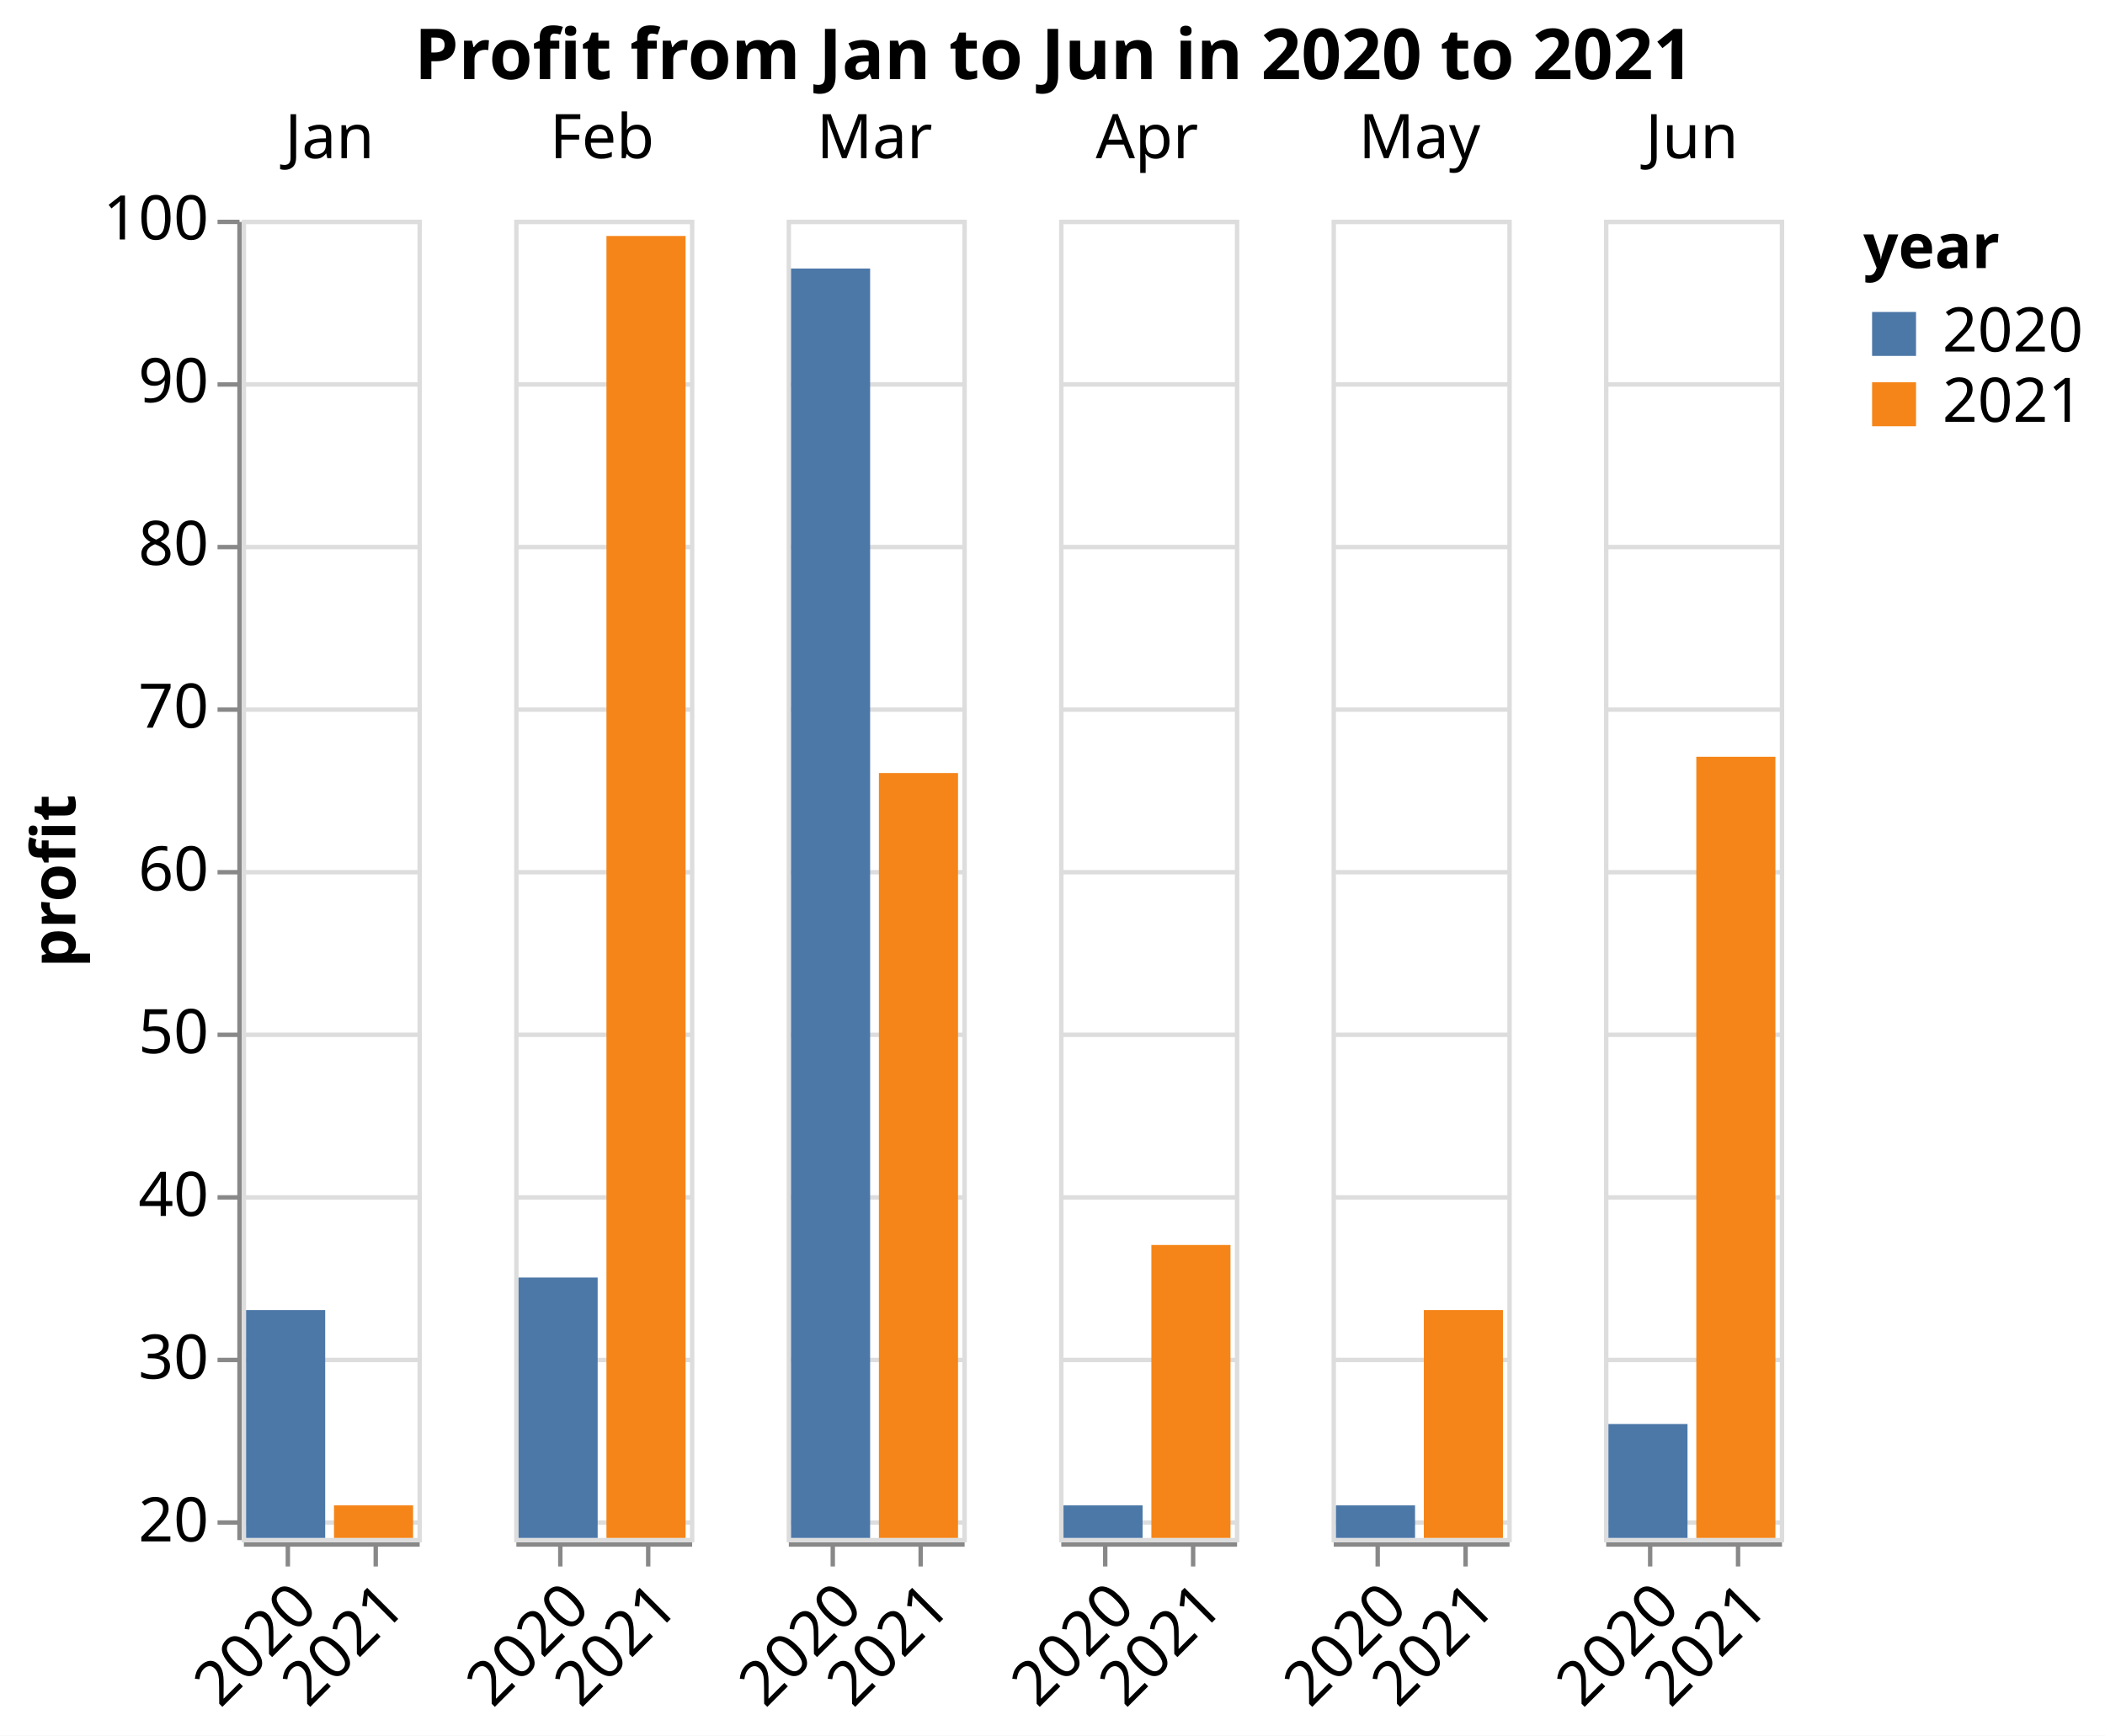
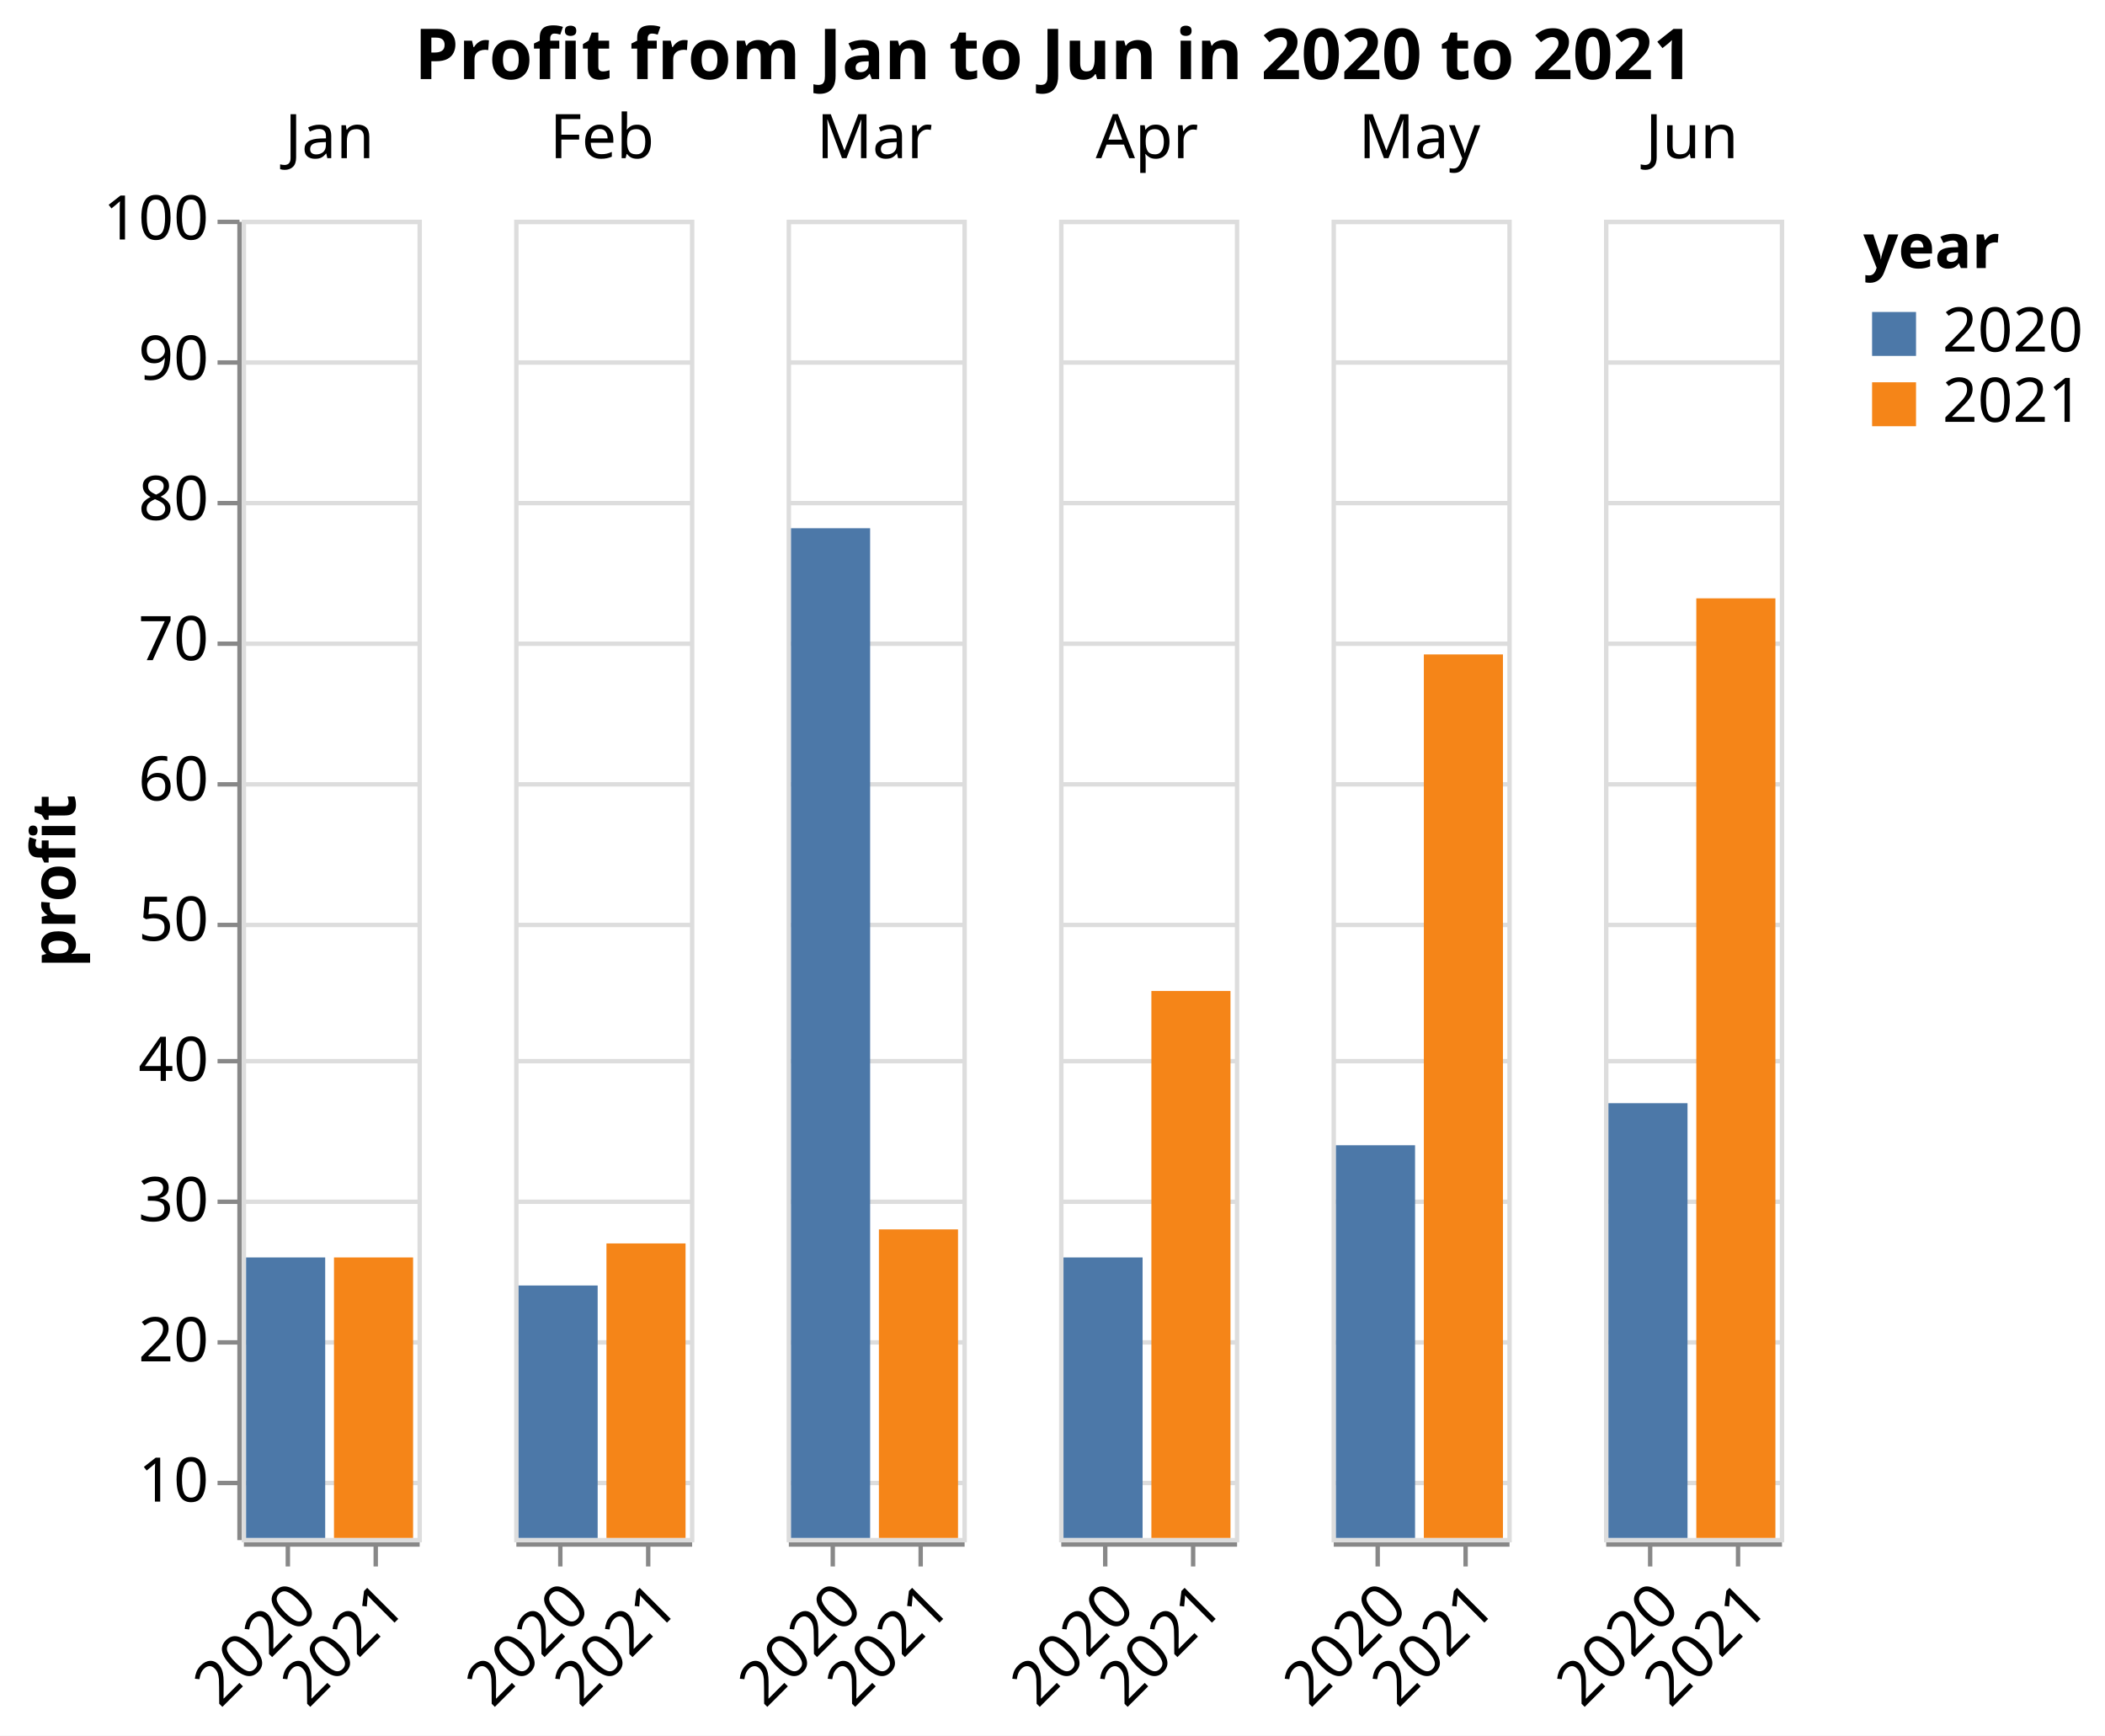
<svg xmlns="http://www.w3.org/2000/svg" version="1.1" class="marks" width="479" height="395" viewBox="0 0 479 395">
  <rect width="479" height="395" fill="white" />
  <g fill="none" stroke-miterlimit="10" transform="translate(55,50)">
    <g class="mark-group role-frame root" role="graphics-object" aria-roledescription="group mark container">
      <g transform="translate(0,0)">
        <path class="background" aria-hidden="true" d="M0,0h0v0h0Z" />
        <g>
          <g class="mark-group role-row-header row_header" role="graphics-object" aria-roledescription="group mark container">
            <g transform="translate(-1,0)">
              <path class="background" aria-hidden="true" d="M0,0h0v300h0Z" />
              <g>
-                 <g class="mark-group role-axis" role="graphics-symbol" aria-roledescription="axis" aria-label="Y-axis titled 'profit' for a linear scale with values from 19 to 100">
-                   <g transform="translate(0.5,0.5)">
-                     <path class="background" aria-hidden="true" d="M0,0h0v0h0Z" pointer-events="none" />
-                     <g>
-                       <g class="mark-rule role-axis-tick" pointer-events="none">
-                         <line transform="translate(0,296)" x2="-5" y2="0" stroke="#888" stroke-width="1" opacity="1" />
-                         <line transform="translate(0,259)" x2="-5" y2="0" stroke="#888" stroke-width="1" opacity="1" />
-                         <line transform="translate(0,222)" x2="-5" y2="0" stroke="#888" stroke-width="1" opacity="1" />
-                         <line transform="translate(0,185)" x2="-5" y2="0" stroke="#888" stroke-width="1" opacity="1" />
-                         <line transform="translate(0,148)" x2="-5" y2="0" stroke="#888" stroke-width="1" opacity="1" />
-                         <line transform="translate(0,111)" x2="-5" y2="0" stroke="#888" stroke-width="1" opacity="1" />
-                         <line transform="translate(0,74)" x2="-5" y2="0" stroke="#888" stroke-width="1" opacity="1" />
-                         <line transform="translate(0,37)" x2="-5" y2="0" stroke="#888" stroke-width="1" opacity="1" />
+                 <g class="mark-group role-axis" role="graphics-symbol" aria-roledescription="axis" aria-label="Y-axis titled 'profit' for a linear scale with values from 6 to 100">
+                   <g transform="translate(0.5,0.5)">
+                     <path class="background" aria-hidden="true" d="M0,0h0v0h0Z" pointer-events="none" />
+                     <g>
+                       <g class="mark-rule role-axis-tick" pointer-events="none">
+                         <line transform="translate(0,287)" x2="-5" y2="0" stroke="#888" stroke-width="1" opacity="1" />
+                         <line transform="translate(0,255)" x2="-5" y2="0" stroke="#888" stroke-width="1" opacity="1" />
+                         <line transform="translate(0,223)" x2="-5" y2="0" stroke="#888" stroke-width="1" opacity="1" />
+                         <line transform="translate(0,191)" x2="-5" y2="0" stroke="#888" stroke-width="1" opacity="1" />
+                         <line transform="translate(0,160)" x2="-5" y2="0" stroke="#888" stroke-width="1" opacity="1" />
+                         <line transform="translate(0,128)" x2="-5" y2="0" stroke="#888" stroke-width="1" opacity="1" />
+                         <line transform="translate(0,96)" x2="-5" y2="0" stroke="#888" stroke-width="1" opacity="1" />
+                         <line transform="translate(0,64)" x2="-5" y2="0" stroke="#888" stroke-width="1" opacity="1" />
+                         <line transform="translate(0,32)" x2="-5" y2="0" stroke="#888" stroke-width="1" opacity="1" />
                        <line transform="translate(0,0)" x2="-5" y2="0" stroke="#888" stroke-width="1" opacity="1" />
                      </g>
                      <g class="mark-text role-axis-label" pointer-events="none">
-                         <text text-anchor="end" transform="translate(-7,300.2963)" font-family="sans-serif" font-size="14px" fill="#000" opacity="1">20</text>
-                         <text text-anchor="end" transform="translate(-7,263.2593)" font-family="sans-serif" font-size="14px" fill="#000" opacity="1">30</text>
-                         <text text-anchor="end" transform="translate(-7,226.2222)" font-family="sans-serif" font-size="14px" fill="#000" opacity="1">40</text>
-                         <text text-anchor="end" transform="translate(-7,189.1852)" font-family="sans-serif" font-size="14px" fill="#000" opacity="1">50</text>
-                         <text text-anchor="end" transform="translate(-7,152.1481)" font-family="sans-serif" font-size="14px" fill="#000" opacity="1">60</text>
-                         <text text-anchor="end" transform="translate(-7,115.1111)" font-family="sans-serif" font-size="14px" fill="#000" opacity="1">70</text>
-                         <text text-anchor="end" transform="translate(-7,78.07407)" font-family="sans-serif" font-size="14px" fill="#000" opacity="1">80</text>
-                         <text text-anchor="end" transform="translate(-7,41.03704)" font-family="sans-serif" font-size="14px" fill="#000" opacity="1">90</text>
+                         <text text-anchor="end" transform="translate(-7,291.234)" font-family="sans-serif" font-size="14px" fill="#000" opacity="1">10</text>
+                         <text text-anchor="end" transform="translate(-7,259.3191)" font-family="sans-serif" font-size="14px" fill="#000" opacity="1">20</text>
+                         <text text-anchor="end" transform="translate(-7,227.4043)" font-family="sans-serif" font-size="14px" fill="#000" opacity="1">30</text>
+                         <text text-anchor="end" transform="translate(-7,195.4894)" font-family="sans-serif" font-size="14px" fill="#000" opacity="1">40</text>
+                         <text text-anchor="end" transform="translate(-7,163.5745)" font-family="sans-serif" font-size="14px" fill="#000" opacity="1">50</text>
+                         <text text-anchor="end" transform="translate(-7,131.6596)" font-family="sans-serif" font-size="14px" fill="#000" opacity="1">60</text>
+                         <text text-anchor="end" transform="translate(-7,99.74468)" font-family="sans-serif" font-size="14px" fill="#000" opacity="1">70</text>
+                         <text text-anchor="end" transform="translate(-7,67.82979)" font-family="sans-serif" font-size="14px" fill="#000" opacity="1">80</text>
+                         <text text-anchor="end" transform="translate(-7,35.91489)" font-family="sans-serif" font-size="14px" fill="#000" opacity="1">90</text>
                        <text text-anchor="end" transform="translate(-7,4)" font-family="sans-serif" font-size="14px" fill="#000" opacity="1">100</text>
                      </g>
                      <g class="mark-rule role-axis-domain" pointer-events="none">
                        <line transform="translate(0,300)" x2="0" y2="-300" stroke="#888" stroke-width="1" opacity="1" />
                      </g>
                      <g class="mark-text role-axis-title" pointer-events="none">
                        <text text-anchor="middle" transform="translate(-34.3584,150) rotate(-90) translate(0,-3)" font-family="sans-serif" font-size="14px" font-weight="bold" fill="#000" opacity="1">profit</text>
                      </g>
                    </g>
                    <path class="foreground" aria-hidden="true" d="" pointer-events="none" display="none" />
                  </g>
                </g>
              </g>
              <path class="foreground" aria-hidden="true" d="" display="none" />
            </g>
          </g>
          <g class="mark-group role-column-header column_header" role="graphics-object" aria-roledescription="group mark container">
            <g transform="translate(0,-1)">
              <path class="background" aria-hidden="true" d="M0,0h40v0h-40Z" />
              <g>
                <g class="mark-group role-title">
                  <g transform="translate(20,-24)">
                    <path class="background" aria-hidden="true" d="M0,0h0v0h0Z" pointer-events="none" />
                    <g>
                      <g class="mark-text role-title-text" role="graphics-symbol" aria-roledescription="title" aria-label="Title text 'Jan'" pointer-events="none">
                        <text text-anchor="middle" transform="translate(0,11)" font-family="sans-serif" font-size="14px" fill="#000" opacity="1">Jan</text>
                      </g>
                    </g>
                    <path class="foreground" aria-hidden="true" d="" pointer-events="none" display="none" />
                  </g>
                </g>
              </g>
              <path class="foreground" aria-hidden="true" d="" display="none" />
            </g>
            <g transform="translate(62,-1)">
              <path class="background" aria-hidden="true" d="M0,0h40v0h-40Z" />
              <g>
                <g class="mark-group role-title">
                  <g transform="translate(20,-24)">
                    <path class="background" aria-hidden="true" d="M0,0h0v0h0Z" pointer-events="none" />
                    <g>
                      <g class="mark-text role-title-text" role="graphics-symbol" aria-roledescription="title" aria-label="Title text 'Feb'" pointer-events="none">
                        <text text-anchor="middle" transform="translate(0,11)" font-family="sans-serif" font-size="14px" fill="#000" opacity="1">Feb</text>
                      </g>
                    </g>
                    <path class="foreground" aria-hidden="true" d="" pointer-events="none" display="none" />
                  </g>
                </g>
              </g>
              <path class="foreground" aria-hidden="true" d="" display="none" />
            </g>
            <g transform="translate(124,-1)">
              <path class="background" aria-hidden="true" d="M0,0h40v0h-40Z" />
              <g>
                <g class="mark-group role-title">
                  <g transform="translate(20,-24)">
                    <path class="background" aria-hidden="true" d="M0,0h0v0h0Z" pointer-events="none" />
                    <g>
                      <g class="mark-text role-title-text" role="graphics-symbol" aria-roledescription="title" aria-label="Title text 'Mar'" pointer-events="none">
                        <text text-anchor="middle" transform="translate(0,11)" font-family="sans-serif" font-size="14px" fill="#000" opacity="1">Mar</text>
                      </g>
                    </g>
                    <path class="foreground" aria-hidden="true" d="" pointer-events="none" display="none" />
                  </g>
                </g>
              </g>
              <path class="foreground" aria-hidden="true" d="" display="none" />
            </g>
            <g transform="translate(186,-1)">
              <path class="background" aria-hidden="true" d="M0,0h40v0h-40Z" />
              <g>
                <g class="mark-group role-title">
                  <g transform="translate(20,-24)">
                    <path class="background" aria-hidden="true" d="M0,0h0v0h0Z" pointer-events="none" />
                    <g>
                      <g class="mark-text role-title-text" role="graphics-symbol" aria-roledescription="title" aria-label="Title text 'Apr'" pointer-events="none">
                        <text text-anchor="middle" transform="translate(0,11)" font-family="sans-serif" font-size="14px" fill="#000" opacity="1">Apr</text>
                      </g>
                    </g>
                    <path class="foreground" aria-hidden="true" d="" pointer-events="none" display="none" />
                  </g>
                </g>
              </g>
              <path class="foreground" aria-hidden="true" d="" display="none" />
            </g>
            <g transform="translate(248,-1)">
              <path class="background" aria-hidden="true" d="M0,0h40v0h-40Z" />
              <g>
                <g class="mark-group role-title">
                  <g transform="translate(20,-24)">
                    <path class="background" aria-hidden="true" d="M0,0h0v0h0Z" pointer-events="none" />
                    <g>
                      <g class="mark-text role-title-text" role="graphics-symbol" aria-roledescription="title" aria-label="Title text 'May'" pointer-events="none">
                        <text text-anchor="middle" transform="translate(0,11)" font-family="sans-serif" font-size="14px" fill="#000" opacity="1">May</text>
                      </g>
                    </g>
                    <path class="foreground" aria-hidden="true" d="" pointer-events="none" display="none" />
                  </g>
                </g>
              </g>
              <path class="foreground" aria-hidden="true" d="" display="none" />
            </g>
            <g transform="translate(310,-1)">
              <path class="background" aria-hidden="true" d="M0,0h40v0h-40Z" />
              <g>
                <g class="mark-group role-title">
                  <g transform="translate(20,-24)">
                    <path class="background" aria-hidden="true" d="M0,0h0v0h0Z" pointer-events="none" />
                    <g>
                      <g class="mark-text role-title-text" role="graphics-symbol" aria-roledescription="title" aria-label="Title text 'Jun'" pointer-events="none">
                        <text text-anchor="middle" transform="translate(0,11)" font-family="sans-serif" font-size="14px" fill="#000" opacity="1">Jun</text>
                      </g>
                    </g>
                    <path class="foreground" aria-hidden="true" d="" pointer-events="none" display="none" />
                  </g>
                </g>
              </g>
              <path class="foreground" aria-hidden="true" d="" display="none" />
            </g>
          </g>
          <g class="mark-group role-column-footer column_footer" role="graphics-object" aria-roledescription="group mark container">
            <g transform="translate(0,301)">
              <path class="background" aria-hidden="true" d="M0,0h40v0h-40Z" />
              <g>
                <g class="mark-group role-axis" role="graphics-symbol" aria-roledescription="axis" aria-label="X-axis for a discrete scale with 2 values: 2020, 2021">
                  <g transform="translate(0.5,0.5)">
                    <path class="background" aria-hidden="true" d="M0,0h0v0h0Z" pointer-events="none" />
                    <g>
                      <g class="mark-rule role-axis-tick" pointer-events="none">
                        <line transform="translate(10,0)" x2="0" y2="5" stroke="#888" stroke-width="1" opacity="1" />
                        <line transform="translate(30,0)" x2="0" y2="5" stroke="#888" stroke-width="1" opacity="1" />
                      </g>
                      <g class="mark-text role-axis-label" pointer-events="none">
                        <text text-anchor="end" transform="translate(9.5,7) rotate(315) translate(0,11)" font-family="sans-serif" font-size="14px" fill="#000" opacity="1">2020</text>
                        <text text-anchor="end" transform="translate(29.5,7) rotate(315) translate(0,11)" font-family="sans-serif" font-size="14px" fill="#000" opacity="1">2021</text>
                      </g>
                      <g class="mark-rule role-axis-domain" pointer-events="none">
                        <line transform="translate(0,0)" x2="40" y2="0" stroke="#888" stroke-width="1" opacity="1" />
                      </g>
                    </g>
                    <path class="foreground" aria-hidden="true" d="" pointer-events="none" display="none" />
                  </g>
                </g>
              </g>
              <path class="foreground" aria-hidden="true" d="" display="none" />
            </g>
            <g transform="translate(62,301)">
              <path class="background" aria-hidden="true" d="M0,0h40v0h-40Z" />
              <g>
                <g class="mark-group role-axis" role="graphics-symbol" aria-roledescription="axis" aria-label="X-axis for a discrete scale with 2 values: 2020, 2021">
                  <g transform="translate(0.5,0.5)">
                    <path class="background" aria-hidden="true" d="M0,0h0v0h0Z" pointer-events="none" />
                    <g>
                      <g class="mark-rule role-axis-tick" pointer-events="none">
                        <line transform="translate(10,0)" x2="0" y2="5" stroke="#888" stroke-width="1" opacity="1" />
                        <line transform="translate(30,0)" x2="0" y2="5" stroke="#888" stroke-width="1" opacity="1" />
                      </g>
                      <g class="mark-text role-axis-label" pointer-events="none">
                        <text text-anchor="end" transform="translate(9.5,7) rotate(315) translate(0,11)" font-family="sans-serif" font-size="14px" fill="#000" opacity="1">2020</text>
                        <text text-anchor="end" transform="translate(29.5,7) rotate(315) translate(0,11)" font-family="sans-serif" font-size="14px" fill="#000" opacity="1">2021</text>
                      </g>
                      <g class="mark-rule role-axis-domain" pointer-events="none">
                        <line transform="translate(0,0)" x2="40" y2="0" stroke="#888" stroke-width="1" opacity="1" />
                      </g>
                    </g>
                    <path class="foreground" aria-hidden="true" d="" pointer-events="none" display="none" />
                  </g>
                </g>
              </g>
              <path class="foreground" aria-hidden="true" d="" display="none" />
            </g>
            <g transform="translate(124,301)">
              <path class="background" aria-hidden="true" d="M0,0h40v0h-40Z" />
              <g>
                <g class="mark-group role-axis" role="graphics-symbol" aria-roledescription="axis" aria-label="X-axis for a discrete scale with 2 values: 2020, 2021">
                  <g transform="translate(0.5,0.5)">
                    <path class="background" aria-hidden="true" d="M0,0h0v0h0Z" pointer-events="none" />
                    <g>
                      <g class="mark-rule role-axis-tick" pointer-events="none">
                        <line transform="translate(10,0)" x2="0" y2="5" stroke="#888" stroke-width="1" opacity="1" />
                        <line transform="translate(30,0)" x2="0" y2="5" stroke="#888" stroke-width="1" opacity="1" />
                      </g>
                      <g class="mark-text role-axis-label" pointer-events="none">
                        <text text-anchor="end" transform="translate(9.5,7) rotate(315) translate(0,11)" font-family="sans-serif" font-size="14px" fill="#000" opacity="1">2020</text>
                        <text text-anchor="end" transform="translate(29.5,7) rotate(315) translate(0,11)" font-family="sans-serif" font-size="14px" fill="#000" opacity="1">2021</text>
                      </g>
                      <g class="mark-rule role-axis-domain" pointer-events="none">
                        <line transform="translate(0,0)" x2="40" y2="0" stroke="#888" stroke-width="1" opacity="1" />
                      </g>
                    </g>
                    <path class="foreground" aria-hidden="true" d="" pointer-events="none" display="none" />
                  </g>
                </g>
              </g>
              <path class="foreground" aria-hidden="true" d="" display="none" />
            </g>
            <g transform="translate(186,301)">
              <path class="background" aria-hidden="true" d="M0,0h40v0h-40Z" />
              <g>
                <g class="mark-group role-axis" role="graphics-symbol" aria-roledescription="axis" aria-label="X-axis for a discrete scale with 2 values: 2020, 2021">
                  <g transform="translate(0.5,0.5)">
                    <path class="background" aria-hidden="true" d="M0,0h0v0h0Z" pointer-events="none" />
                    <g>
                      <g class="mark-rule role-axis-tick" pointer-events="none">
                        <line transform="translate(10,0)" x2="0" y2="5" stroke="#888" stroke-width="1" opacity="1" />
                        <line transform="translate(30,0)" x2="0" y2="5" stroke="#888" stroke-width="1" opacity="1" />
                      </g>
                      <g class="mark-text role-axis-label" pointer-events="none">
                        <text text-anchor="end" transform="translate(9.5,7) rotate(315) translate(0,11)" font-family="sans-serif" font-size="14px" fill="#000" opacity="1">2020</text>
                        <text text-anchor="end" transform="translate(29.5,7) rotate(315) translate(0,11)" font-family="sans-serif" font-size="14px" fill="#000" opacity="1">2021</text>
                      </g>
                      <g class="mark-rule role-axis-domain" pointer-events="none">
                        <line transform="translate(0,0)" x2="40" y2="0" stroke="#888" stroke-width="1" opacity="1" />
                      </g>
                    </g>
                    <path class="foreground" aria-hidden="true" d="" pointer-events="none" display="none" />
                  </g>
                </g>
              </g>
              <path class="foreground" aria-hidden="true" d="" display="none" />
            </g>
            <g transform="translate(248,301)">
              <path class="background" aria-hidden="true" d="M0,0h40v0h-40Z" />
              <g>
                <g class="mark-group role-axis" role="graphics-symbol" aria-roledescription="axis" aria-label="X-axis for a discrete scale with 2 values: 2020, 2021">
                  <g transform="translate(0.5,0.5)">
                    <path class="background" aria-hidden="true" d="M0,0h0v0h0Z" pointer-events="none" />
                    <g>
                      <g class="mark-rule role-axis-tick" pointer-events="none">
                        <line transform="translate(10,0)" x2="0" y2="5" stroke="#888" stroke-width="1" opacity="1" />
                        <line transform="translate(30,0)" x2="0" y2="5" stroke="#888" stroke-width="1" opacity="1" />
                      </g>
                      <g class="mark-text role-axis-label" pointer-events="none">
                        <text text-anchor="end" transform="translate(9.5,7) rotate(315) translate(0,11)" font-family="sans-serif" font-size="14px" fill="#000" opacity="1">2020</text>
                        <text text-anchor="end" transform="translate(29.5,7) rotate(315) translate(0,11)" font-family="sans-serif" font-size="14px" fill="#000" opacity="1">2021</text>
                      </g>
                      <g class="mark-rule role-axis-domain" pointer-events="none">
                        <line transform="translate(0,0)" x2="40" y2="0" stroke="#888" stroke-width="1" opacity="1" />
                      </g>
                    </g>
                    <path class="foreground" aria-hidden="true" d="" pointer-events="none" display="none" />
                  </g>
                </g>
              </g>
              <path class="foreground" aria-hidden="true" d="" display="none" />
            </g>
            <g transform="translate(310,301)">
              <path class="background" aria-hidden="true" d="M0,0h40v0h-40Z" />
              <g>
                <g class="mark-group role-axis" role="graphics-symbol" aria-roledescription="axis" aria-label="X-axis for a discrete scale with 2 values: 2020, 2021">
                  <g transform="translate(0.5,0.5)">
                    <path class="background" aria-hidden="true" d="M0,0h0v0h0Z" pointer-events="none" />
                    <g>
                      <g class="mark-rule role-axis-tick" pointer-events="none">
                        <line transform="translate(10,0)" x2="0" y2="5" stroke="#888" stroke-width="1" opacity="1" />
                        <line transform="translate(30,0)" x2="0" y2="5" stroke="#888" stroke-width="1" opacity="1" />
                      </g>
                      <g class="mark-text role-axis-label" pointer-events="none">
                        <text text-anchor="end" transform="translate(9.5,7) rotate(315) translate(0,11)" font-family="sans-serif" font-size="14px" fill="#000" opacity="1">2020</text>
                        <text text-anchor="end" transform="translate(29.5,7) rotate(315) translate(0,11)" font-family="sans-serif" font-size="14px" fill="#000" opacity="1">2021</text>
                      </g>
                      <g class="mark-rule role-axis-domain" pointer-events="none">
                        <line transform="translate(0,0)" x2="40" y2="0" stroke="#888" stroke-width="1" opacity="1" />
                      </g>
                    </g>
                    <path class="foreground" aria-hidden="true" d="" pointer-events="none" display="none" />
                  </g>
                </g>
              </g>
              <path class="foreground" aria-hidden="true" d="" display="none" />
            </g>
          </g>
          <g class="mark-group role-scope cell" role="graphics-object" aria-roledescription="group mark container">
            <g transform="translate(0,0)">
              <path class="background" aria-hidden="true" d="M0.5,0.5h40v300h-40Z" stroke="#ddd" />
              <g>
                <g class="mark-group role-axis" aria-hidden="true">
                  <g transform="translate(0.5,0.5)">
                    <path class="background" aria-hidden="true" d="M0,0h0v0h0Z" pointer-events="none" />
                    <g>
                      <g class="mark-rule role-axis-grid" pointer-events="none">
-                         <line transform="translate(0,296)" x2="40" y2="0" stroke="#ddd" stroke-width="1" opacity="1" />
-                         <line transform="translate(0,259)" x2="40" y2="0" stroke="#ddd" stroke-width="1" opacity="1" />
-                         <line transform="translate(0,222)" x2="40" y2="0" stroke="#ddd" stroke-width="1" opacity="1" />
-                         <line transform="translate(0,185)" x2="40" y2="0" stroke="#ddd" stroke-width="1" opacity="1" />
-                         <line transform="translate(0,148)" x2="40" y2="0" stroke="#ddd" stroke-width="1" opacity="1" />
-                         <line transform="translate(0,111)" x2="40" y2="0" stroke="#ddd" stroke-width="1" opacity="1" />
-                         <line transform="translate(0,74)" x2="40" y2="0" stroke="#ddd" stroke-width="1" opacity="1" />
-                         <line transform="translate(0,37)" x2="40" y2="0" stroke="#ddd" stroke-width="1" opacity="1" />
+                         <line transform="translate(0,287)" x2="40" y2="0" stroke="#ddd" stroke-width="1" opacity="1" />
+                         <line transform="translate(0,255)" x2="40" y2="0" stroke="#ddd" stroke-width="1" opacity="1" />
+                         <line transform="translate(0,223)" x2="40" y2="0" stroke="#ddd" stroke-width="1" opacity="1" />
+                         <line transform="translate(0,191)" x2="40" y2="0" stroke="#ddd" stroke-width="1" opacity="1" />
+                         <line transform="translate(0,160)" x2="40" y2="0" stroke="#ddd" stroke-width="1" opacity="1" />
+                         <line transform="translate(0,128)" x2="40" y2="0" stroke="#ddd" stroke-width="1" opacity="1" />
+                         <line transform="translate(0,96)" x2="40" y2="0" stroke="#ddd" stroke-width="1" opacity="1" />
+                         <line transform="translate(0,64)" x2="40" y2="0" stroke="#ddd" stroke-width="1" opacity="1" />
+                         <line transform="translate(0,32)" x2="40" y2="0" stroke="#ddd" stroke-width="1" opacity="1" />
                        <line transform="translate(0,0)" x2="40" y2="0" stroke="#ddd" stroke-width="1" opacity="1" />
                      </g>
                    </g>
                    <path class="foreground" aria-hidden="true" d="" pointer-events="none" display="none" />
                  </g>
                </g>
                <g class="mark-rect role-mark child_marks" role="graphics-object" aria-roledescription="rect mark container">
-                   <path aria-label="year: 2020; profit: 33" role="graphics-symbol" aria-roledescription="bar" d="M1,248.148h18v51.852h-18Z" fill="#4c78a8" />
-                   <path aria-label="year: 2021; profit: 21" role="graphics-symbol" aria-roledescription="bar" d="M21,292.593h18v7.407h-18Z" fill="#f58518" />
+                   <path aria-label="year: 2020; profit: 26" role="graphics-symbol" aria-roledescription="bar" d="M1,236.17h18v63.83h-18Z" fill="#4c78a8" />
+                   <path aria-label="year: 2021; profit: 26" role="graphics-symbol" aria-roledescription="bar" d="M21,236.17h18v63.83h-18Z" fill="#f58518" />
                </g>
              </g>
              <path class="foreground" aria-hidden="true" d="" display="none" />
            </g>
            <g transform="translate(62,0)">
              <path class="background" aria-hidden="true" d="M0.5,0.5h40v300h-40Z" stroke="#ddd" />
              <g>
                <g class="mark-group role-axis" aria-hidden="true">
                  <g transform="translate(0.5,0.5)">
                    <path class="background" aria-hidden="true" d="M0,0h0v0h0Z" pointer-events="none" />
                    <g>
                      <g class="mark-rule role-axis-grid" pointer-events="none">
-                         <line transform="translate(0,296)" x2="40" y2="0" stroke="#ddd" stroke-width="1" opacity="1" />
-                         <line transform="translate(0,259)" x2="40" y2="0" stroke="#ddd" stroke-width="1" opacity="1" />
-                         <line transform="translate(0,222)" x2="40" y2="0" stroke="#ddd" stroke-width="1" opacity="1" />
-                         <line transform="translate(0,185)" x2="40" y2="0" stroke="#ddd" stroke-width="1" opacity="1" />
-                         <line transform="translate(0,148)" x2="40" y2="0" stroke="#ddd" stroke-width="1" opacity="1" />
-                         <line transform="translate(0,111)" x2="40" y2="0" stroke="#ddd" stroke-width="1" opacity="1" />
-                         <line transform="translate(0,74)" x2="40" y2="0" stroke="#ddd" stroke-width="1" opacity="1" />
-                         <line transform="translate(0,37)" x2="40" y2="0" stroke="#ddd" stroke-width="1" opacity="1" />
+                         <line transform="translate(0,287)" x2="40" y2="0" stroke="#ddd" stroke-width="1" opacity="1" />
+                         <line transform="translate(0,255)" x2="40" y2="0" stroke="#ddd" stroke-width="1" opacity="1" />
+                         <line transform="translate(0,223)" x2="40" y2="0" stroke="#ddd" stroke-width="1" opacity="1" />
+                         <line transform="translate(0,191)" x2="40" y2="0" stroke="#ddd" stroke-width="1" opacity="1" />
+                         <line transform="translate(0,160)" x2="40" y2="0" stroke="#ddd" stroke-width="1" opacity="1" />
+                         <line transform="translate(0,128)" x2="40" y2="0" stroke="#ddd" stroke-width="1" opacity="1" />
+                         <line transform="translate(0,96)" x2="40" y2="0" stroke="#ddd" stroke-width="1" opacity="1" />
+                         <line transform="translate(0,64)" x2="40" y2="0" stroke="#ddd" stroke-width="1" opacity="1" />
+                         <line transform="translate(0,32)" x2="40" y2="0" stroke="#ddd" stroke-width="1" opacity="1" />
                        <line transform="translate(0,0)" x2="40" y2="0" stroke="#ddd" stroke-width="1" opacity="1" />
                      </g>
                    </g>
                    <path class="foreground" aria-hidden="true" d="" pointer-events="none" display="none" />
                  </g>
                </g>
                <g class="mark-rect role-mark child_marks" role="graphics-object" aria-roledescription="rect mark container">
-                   <path aria-label="year: 2020; profit: 35" role="graphics-symbol" aria-roledescription="bar" d="M1,240.741h18v59.259h-18Z" fill="#4c78a8" />
-                   <path aria-label="year: 2021; profit: 99" role="graphics-symbol" aria-roledescription="bar" d="M21,3.704h18v296.296h-18Z" fill="#f58518" />
+                   <path aria-label="year: 2020; profit: 24" role="graphics-symbol" aria-roledescription="bar" d="M1,242.553h18v57.447h-18Z" fill="#4c78a8" />
+                   <path aria-label="year: 2021; profit: 27" role="graphics-symbol" aria-roledescription="bar" d="M21,232.979h18v67.021h-18Z" fill="#f58518" />
                </g>
              </g>
              <path class="foreground" aria-hidden="true" d="" display="none" />
            </g>
            <g transform="translate(124,0)">
              <path class="background" aria-hidden="true" d="M0.5,0.5h40v300h-40Z" stroke="#ddd" />
              <g>
                <g class="mark-group role-axis" aria-hidden="true">
                  <g transform="translate(0.5,0.5)">
                    <path class="background" aria-hidden="true" d="M0,0h0v0h0Z" pointer-events="none" />
                    <g>
                      <g class="mark-rule role-axis-grid" pointer-events="none">
-                         <line transform="translate(0,296)" x2="40" y2="0" stroke="#ddd" stroke-width="1" opacity="1" />
-                         <line transform="translate(0,259)" x2="40" y2="0" stroke="#ddd" stroke-width="1" opacity="1" />
-                         <line transform="translate(0,222)" x2="40" y2="0" stroke="#ddd" stroke-width="1" opacity="1" />
-                         <line transform="translate(0,185)" x2="40" y2="0" stroke="#ddd" stroke-width="1" opacity="1" />
-                         <line transform="translate(0,148)" x2="40" y2="0" stroke="#ddd" stroke-width="1" opacity="1" />
-                         <line transform="translate(0,111)" x2="40" y2="0" stroke="#ddd" stroke-width="1" opacity="1" />
-                         <line transform="translate(0,74)" x2="40" y2="0" stroke="#ddd" stroke-width="1" opacity="1" />
-                         <line transform="translate(0,37)" x2="40" y2="0" stroke="#ddd" stroke-width="1" opacity="1" />
+                         <line transform="translate(0,287)" x2="40" y2="0" stroke="#ddd" stroke-width="1" opacity="1" />
+                         <line transform="translate(0,255)" x2="40" y2="0" stroke="#ddd" stroke-width="1" opacity="1" />
+                         <line transform="translate(0,223)" x2="40" y2="0" stroke="#ddd" stroke-width="1" opacity="1" />
+                         <line transform="translate(0,191)" x2="40" y2="0" stroke="#ddd" stroke-width="1" opacity="1" />
+                         <line transform="translate(0,160)" x2="40" y2="0" stroke="#ddd" stroke-width="1" opacity="1" />
+                         <line transform="translate(0,128)" x2="40" y2="0" stroke="#ddd" stroke-width="1" opacity="1" />
+                         <line transform="translate(0,96)" x2="40" y2="0" stroke="#ddd" stroke-width="1" opacity="1" />
+                         <line transform="translate(0,64)" x2="40" y2="0" stroke="#ddd" stroke-width="1" opacity="1" />
+                         <line transform="translate(0,32)" x2="40" y2="0" stroke="#ddd" stroke-width="1" opacity="1" />
                        <line transform="translate(0,0)" x2="40" y2="0" stroke="#ddd" stroke-width="1" opacity="1" />
                      </g>
                    </g>
                    <path class="foreground" aria-hidden="true" d="" pointer-events="none" display="none" />
                  </g>
                </g>
                <g class="mark-rect role-mark child_marks" role="graphics-object" aria-roledescription="rect mark container">
-                   <path aria-label="year: 2020; profit: 97" role="graphics-symbol" aria-roledescription="bar" d="M1,11.111h18v288.889h-18Z" fill="#4c78a8" />
-                   <path aria-label="year: 2021; profit: 66" role="graphics-symbol" aria-roledescription="bar" d="M21,125.926h18v174.074h-18Z" fill="#f58518" />
+                   <path aria-label="year: 2020; profit: 78" role="graphics-symbol" aria-roledescription="bar" d="M1,70.213h18v229.787h-18Z" fill="#4c78a8" />
+                   <path aria-label="year: 2021; profit: 28" role="graphics-symbol" aria-roledescription="bar" d="M21,229.787h18v70.213h-18Z" fill="#f58518" />
                </g>
              </g>
              <path class="foreground" aria-hidden="true" d="" display="none" />
            </g>
            <g transform="translate(186,0)">
              <path class="background" aria-hidden="true" d="M0.5,0.5h40v300h-40Z" stroke="#ddd" />
              <g>
                <g class="mark-group role-axis" aria-hidden="true">
                  <g transform="translate(0.5,0.5)">
                    <path class="background" aria-hidden="true" d="M0,0h0v0h0Z" pointer-events="none" />
                    <g>
                      <g class="mark-rule role-axis-grid" pointer-events="none">
-                         <line transform="translate(0,296)" x2="40" y2="0" stroke="#ddd" stroke-width="1" opacity="1" />
-                         <line transform="translate(0,259)" x2="40" y2="0" stroke="#ddd" stroke-width="1" opacity="1" />
-                         <line transform="translate(0,222)" x2="40" y2="0" stroke="#ddd" stroke-width="1" opacity="1" />
-                         <line transform="translate(0,185)" x2="40" y2="0" stroke="#ddd" stroke-width="1" opacity="1" />
-                         <line transform="translate(0,148)" x2="40" y2="0" stroke="#ddd" stroke-width="1" opacity="1" />
-                         <line transform="translate(0,111)" x2="40" y2="0" stroke="#ddd" stroke-width="1" opacity="1" />
-                         <line transform="translate(0,74)" x2="40" y2="0" stroke="#ddd" stroke-width="1" opacity="1" />
-                         <line transform="translate(0,37)" x2="40" y2="0" stroke="#ddd" stroke-width="1" opacity="1" />
+                         <line transform="translate(0,287)" x2="40" y2="0" stroke="#ddd" stroke-width="1" opacity="1" />
+                         <line transform="translate(0,255)" x2="40" y2="0" stroke="#ddd" stroke-width="1" opacity="1" />
+                         <line transform="translate(0,223)" x2="40" y2="0" stroke="#ddd" stroke-width="1" opacity="1" />
+                         <line transform="translate(0,191)" x2="40" y2="0" stroke="#ddd" stroke-width="1" opacity="1" />
+                         <line transform="translate(0,160)" x2="40" y2="0" stroke="#ddd" stroke-width="1" opacity="1" />
+                         <line transform="translate(0,128)" x2="40" y2="0" stroke="#ddd" stroke-width="1" opacity="1" />
+                         <line transform="translate(0,96)" x2="40" y2="0" stroke="#ddd" stroke-width="1" opacity="1" />
+                         <line transform="translate(0,64)" x2="40" y2="0" stroke="#ddd" stroke-width="1" opacity="1" />
+                         <line transform="translate(0,32)" x2="40" y2="0" stroke="#ddd" stroke-width="1" opacity="1" />
                        <line transform="translate(0,0)" x2="40" y2="0" stroke="#ddd" stroke-width="1" opacity="1" />
                      </g>
                    </g>
                    <path class="foreground" aria-hidden="true" d="" pointer-events="none" display="none" />
                  </g>
                </g>
                <g class="mark-rect role-mark child_marks" role="graphics-object" aria-roledescription="rect mark container">
-                   <path aria-label="year: 2020; profit: 21" role="graphics-symbol" aria-roledescription="bar" d="M1,292.593h18v7.407h-18Z" fill="#4c78a8" />
-                   <path aria-label="year: 2021; profit: 37" role="graphics-symbol" aria-roledescription="bar" d="M21,233.333h18v66.667h-18Z" fill="#f58518" />
+                   <path aria-label="year: 2020; profit: 26" role="graphics-symbol" aria-roledescription="bar" d="M1,236.17h18v63.83h-18Z" fill="#4c78a8" />
+                   <path aria-label="year: 2021; profit: 45" role="graphics-symbol" aria-roledescription="bar" d="M21,175.532h18v124.468h-18Z" fill="#f58518" />
                </g>
              </g>
              <path class="foreground" aria-hidden="true" d="" display="none" />
            </g>
            <g transform="translate(248,0)">
              <path class="background" aria-hidden="true" d="M0.5,0.5h40v300h-40Z" stroke="#ddd" />
              <g>
                <g class="mark-group role-axis" aria-hidden="true">
                  <g transform="translate(0.5,0.5)">
                    <path class="background" aria-hidden="true" d="M0,0h0v0h0Z" pointer-events="none" />
                    <g>
                      <g class="mark-rule role-axis-grid" pointer-events="none">
-                         <line transform="translate(0,296)" x2="40" y2="0" stroke="#ddd" stroke-width="1" opacity="1" />
-                         <line transform="translate(0,259)" x2="40" y2="0" stroke="#ddd" stroke-width="1" opacity="1" />
-                         <line transform="translate(0,222)" x2="40" y2="0" stroke="#ddd" stroke-width="1" opacity="1" />
-                         <line transform="translate(0,185)" x2="40" y2="0" stroke="#ddd" stroke-width="1" opacity="1" />
-                         <line transform="translate(0,148)" x2="40" y2="0" stroke="#ddd" stroke-width="1" opacity="1" />
-                         <line transform="translate(0,111)" x2="40" y2="0" stroke="#ddd" stroke-width="1" opacity="1" />
-                         <line transform="translate(0,74)" x2="40" y2="0" stroke="#ddd" stroke-width="1" opacity="1" />
-                         <line transform="translate(0,37)" x2="40" y2="0" stroke="#ddd" stroke-width="1" opacity="1" />
+                         <line transform="translate(0,287)" x2="40" y2="0" stroke="#ddd" stroke-width="1" opacity="1" />
+                         <line transform="translate(0,255)" x2="40" y2="0" stroke="#ddd" stroke-width="1" opacity="1" />
+                         <line transform="translate(0,223)" x2="40" y2="0" stroke="#ddd" stroke-width="1" opacity="1" />
+                         <line transform="translate(0,191)" x2="40" y2="0" stroke="#ddd" stroke-width="1" opacity="1" />
+                         <line transform="translate(0,160)" x2="40" y2="0" stroke="#ddd" stroke-width="1" opacity="1" />
+                         <line transform="translate(0,128)" x2="40" y2="0" stroke="#ddd" stroke-width="1" opacity="1" />
+                         <line transform="translate(0,96)" x2="40" y2="0" stroke="#ddd" stroke-width="1" opacity="1" />
+                         <line transform="translate(0,64)" x2="40" y2="0" stroke="#ddd" stroke-width="1" opacity="1" />
+                         <line transform="translate(0,32)" x2="40" y2="0" stroke="#ddd" stroke-width="1" opacity="1" />
                        <line transform="translate(0,0)" x2="40" y2="0" stroke="#ddd" stroke-width="1" opacity="1" />
                      </g>
                    </g>
                    <path class="foreground" aria-hidden="true" d="" pointer-events="none" display="none" />
                  </g>
                </g>
                <g class="mark-rect role-mark child_marks" role="graphics-object" aria-roledescription="rect mark container">
-                   <path aria-label="year: 2020; profit: 21" role="graphics-symbol" aria-roledescription="bar" d="M1,292.593h18v7.407h-18Z" fill="#4c78a8" />
-                   <path aria-label="year: 2021; profit: 33" role="graphics-symbol" aria-roledescription="bar" d="M21,248.148h18v51.852h-18Z" fill="#f58518" />
+                   <path aria-label="year: 2020; profit: 34" role="graphics-symbol" aria-roledescription="bar" d="M1,210.638h18v89.362h-18Z" fill="#4c78a8" />
+                   <path aria-label="year: 2021; profit: 69" role="graphics-symbol" aria-roledescription="bar" d="M21,98.936h18v201.064h-18Z" fill="#f58518" />
                </g>
              </g>
              <path class="foreground" aria-hidden="true" d="" display="none" />
            </g>
            <g transform="translate(310,0)">
              <path class="background" aria-hidden="true" d="M0.5,0.5h40v300h-40Z" stroke="#ddd" />
              <g>
                <g class="mark-group role-axis" aria-hidden="true">
                  <g transform="translate(0.5,0.5)">
                    <path class="background" aria-hidden="true" d="M0,0h0v0h0Z" pointer-events="none" />
                    <g>
                      <g class="mark-rule role-axis-grid" pointer-events="none">
-                         <line transform="translate(0,296)" x2="40" y2="0" stroke="#ddd" stroke-width="1" opacity="1" />
-                         <line transform="translate(0,259)" x2="40" y2="0" stroke="#ddd" stroke-width="1" opacity="1" />
-                         <line transform="translate(0,222)" x2="40" y2="0" stroke="#ddd" stroke-width="1" opacity="1" />
-                         <line transform="translate(0,185)" x2="40" y2="0" stroke="#ddd" stroke-width="1" opacity="1" />
-                         <line transform="translate(0,148)" x2="40" y2="0" stroke="#ddd" stroke-width="1" opacity="1" />
-                         <line transform="translate(0,111)" x2="40" y2="0" stroke="#ddd" stroke-width="1" opacity="1" />
-                         <line transform="translate(0,74)" x2="40" y2="0" stroke="#ddd" stroke-width="1" opacity="1" />
-                         <line transform="translate(0,37)" x2="40" y2="0" stroke="#ddd" stroke-width="1" opacity="1" />
+                         <line transform="translate(0,287)" x2="40" y2="0" stroke="#ddd" stroke-width="1" opacity="1" />
+                         <line transform="translate(0,255)" x2="40" y2="0" stroke="#ddd" stroke-width="1" opacity="1" />
+                         <line transform="translate(0,223)" x2="40" y2="0" stroke="#ddd" stroke-width="1" opacity="1" />
+                         <line transform="translate(0,191)" x2="40" y2="0" stroke="#ddd" stroke-width="1" opacity="1" />
+                         <line transform="translate(0,160)" x2="40" y2="0" stroke="#ddd" stroke-width="1" opacity="1" />
+                         <line transform="translate(0,128)" x2="40" y2="0" stroke="#ddd" stroke-width="1" opacity="1" />
+                         <line transform="translate(0,96)" x2="40" y2="0" stroke="#ddd" stroke-width="1" opacity="1" />
+                         <line transform="translate(0,64)" x2="40" y2="0" stroke="#ddd" stroke-width="1" opacity="1" />
+                         <line transform="translate(0,32)" x2="40" y2="0" stroke="#ddd" stroke-width="1" opacity="1" />
                        <line transform="translate(0,0)" x2="40" y2="0" stroke="#ddd" stroke-width="1" opacity="1" />
                      </g>
                    </g>
                    <path class="foreground" aria-hidden="true" d="" pointer-events="none" display="none" />
                  </g>
                </g>
                <g class="mark-rect role-mark child_marks" role="graphics-object" aria-roledescription="rect mark container">
-                   <path aria-label="year: 2020; profit: 26" role="graphics-symbol" aria-roledescription="bar" d="M1,274.074h18v25.926h-18Z" fill="#4c78a8" />
-                   <path aria-label="year: 2021; profit: 67" role="graphics-symbol" aria-roledescription="bar" d="M21,122.222h18v177.778h-18Z" fill="#f58518" />
+                   <path aria-label="year: 2020; profit: 37" role="graphics-symbol" aria-roledescription="bar" d="M1,201.064h18v98.936h-18Z" fill="#4c78a8" />
+                   <path aria-label="year: 2021; profit: 73" role="graphics-symbol" aria-roledescription="bar" d="M21,86.17h18v213.83h-18Z" fill="#f58518" />
                </g>
              </g>
              <path class="foreground" aria-hidden="true" d="" display="none" />
            </g>
          </g>
          <g class="mark-group role-legend" role="graphics-symbol" aria-roledescription="legend" aria-label="Symbol legend titled 'year' for fill color with 2 values: 2020, 2021">
            <g transform="translate(369,0)">
              <path class="background" aria-hidden="true" d="M0,0h50v49h-50Z" pointer-events="none" />
              <g>
                <g class="mark-group role-legend-entry">
                  <g transform="translate(0,19)">
                    <path class="background" aria-hidden="true" d="M0,0h0v0h0Z" pointer-events="none" />
                    <g>
                      <g class="mark-group role-scope" role="graphics-object" aria-roledescription="group mark container">
                        <g transform="translate(0,0)">
                          <path class="background" aria-hidden="true" d="M0,0h49.145v14h-49.145Z" pointer-events="none" opacity="1" />
                          <g>
                            <g class="mark-symbol role-legend-symbol" pointer-events="none">
                              <path transform="translate(7,7)" d="M-5,-5h10v10h-10Z" fill="#4c78a8" stroke-width="1.5" opacity="1" />
                            </g>
                            <g class="mark-text role-legend-label" pointer-events="none">
                              <text text-anchor="start" transform="translate(18,11)" font-family="sans-serif" font-size="14px" fill="#000" opacity="1">2020</text>
                            </g>
                          </g>
                          <path class="foreground" aria-hidden="true" d="" pointer-events="none" display="none" />
                        </g>
                        <g transform="translate(0,16)">
                          <path class="background" aria-hidden="true" d="M0,0h49.145v14h-49.145Z" pointer-events="none" opacity="1" />
                          <g>
                            <g class="mark-symbol role-legend-symbol" pointer-events="none">
                              <path transform="translate(7,7)" d="M-5,-5h10v10h-10Z" fill="#f58518" stroke-width="1.5" opacity="1" />
                            </g>
                            <g class="mark-text role-legend-label" pointer-events="none">
                              <text text-anchor="start" transform="translate(18,11)" font-family="sans-serif" font-size="14px" fill="#000" opacity="1">2021</text>
                            </g>
                          </g>
                          <path class="foreground" aria-hidden="true" d="" pointer-events="none" display="none" />
                        </g>
                      </g>
                    </g>
                    <path class="foreground" aria-hidden="true" d="" pointer-events="none" display="none" />
                  </g>
                </g>
                <g class="mark-text role-legend-title" pointer-events="none">
                  <text text-anchor="start" transform="translate(0,11)" font-family="sans-serif" font-size="14px" font-weight="bold" fill="#000" opacity="1">year</text>
                </g>
              </g>
              <path class="foreground" aria-hidden="true" d="" pointer-events="none" display="none" />
            </g>
          </g>
          <g class="mark-group role-title">
            <g transform="translate(184.8208,-45)">
              <path class="background" aria-hidden="true" d="M0,0h0v0h0Z" pointer-events="none" />
              <g>
                <g class="mark-text role-title-text" role="graphics-symbol" aria-roledescription="title" aria-label="Title text 'Profit from Jan to Jun in 2020 to 2021'" pointer-events="none">
                  <text text-anchor="middle" transform="translate(0,13)" font-family="sans-serif" font-size="16px" font-weight="bold" fill="#000" opacity="1">Profit from Jan to Jun in 2020 to 2021</text>
                </g>
              </g>
              <path class="foreground" aria-hidden="true" d="" pointer-events="none" display="none" />
            </g>
          </g>
        </g>
        <path class="foreground" aria-hidden="true" d="" display="none" />
      </g>
    </g>
  </g>
</svg>
